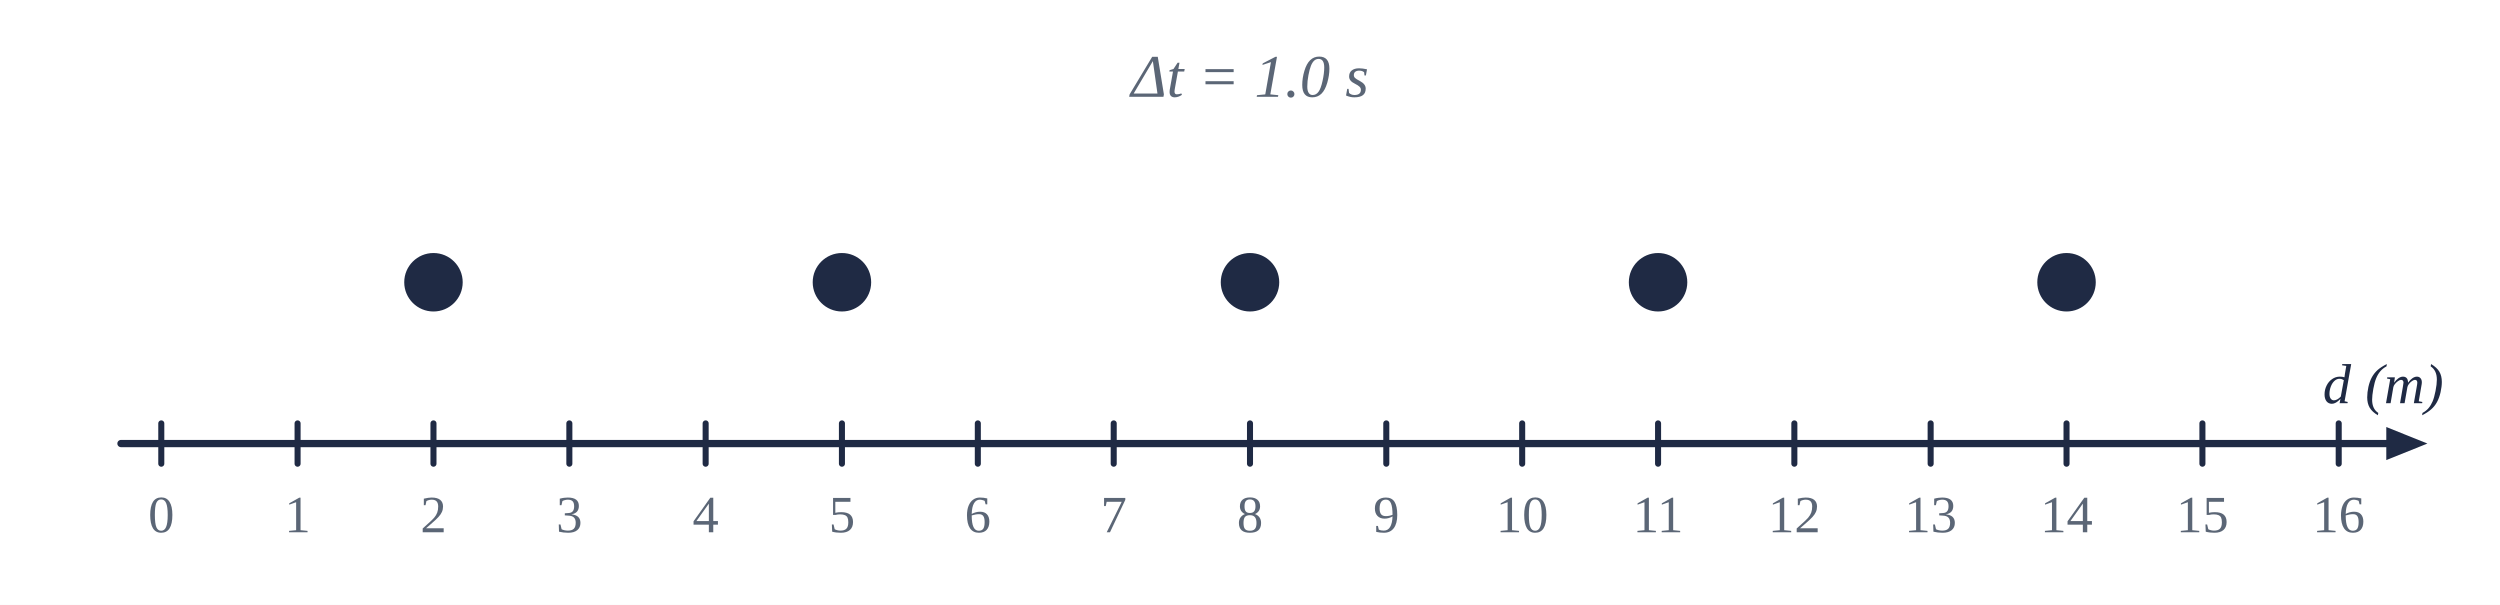
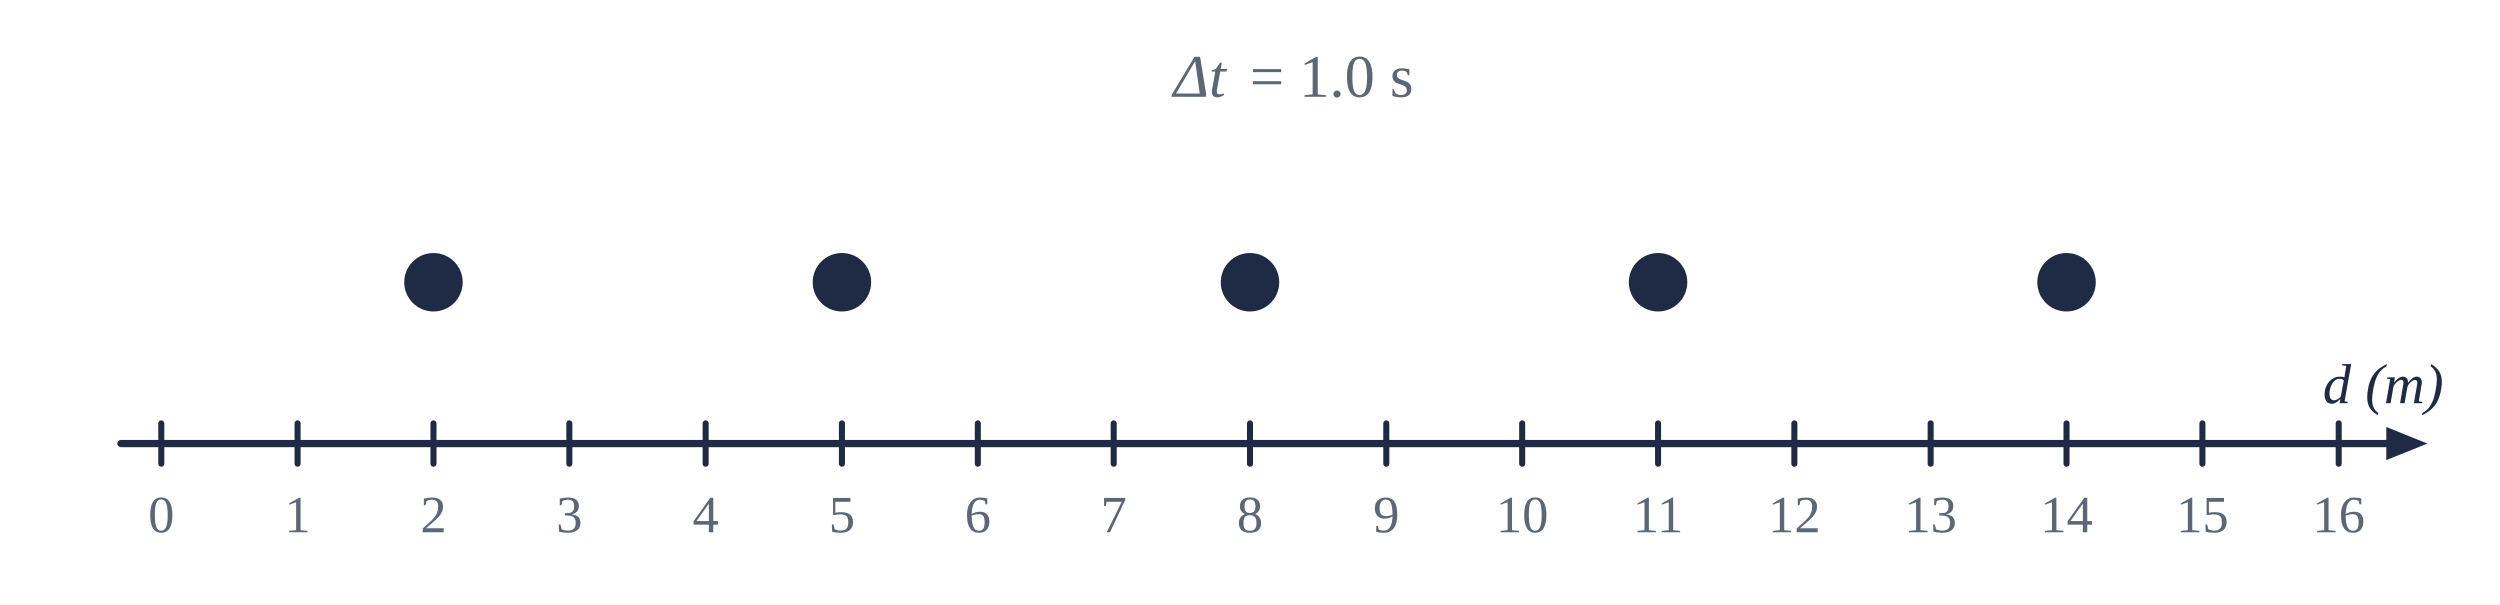
<svg xmlns="http://www.w3.org/2000/svg" viewBox="0 0 620 150" width="620" height="150">
  <rect width="620" height="150" fill="#fff" />
  <line x1="30.0" y1="110.0" x2="595.4" y2="110.0" stroke="#1f2a44" stroke-width="1.8" stroke-linecap="round" />
  <polygon points="602.0,110.0 591.8,114.1 591.8,105.9" fill="#1f2a44" />
  <text x="606.0" y="100.0" text-anchor="end" font-size="14" fill="#1f2a44" font-weight="normal" font-style="italic" font-family="'Times New Roman',Times,serif">d (m)</text>
  <line x1="40.0" y1="105.0" x2="40.0" y2="115.0" stroke="#1f2a44" stroke-width="1.5" stroke-linecap="round" />
  <text x="40.0" y="132.0" text-anchor="middle" font-size="13" fill="#5b6676" font-weight="normal" font-family="'Times New Roman',Times,serif">0</text>
  <line x1="73.8" y1="105.0" x2="73.8" y2="115.0" stroke="#1f2a44" stroke-width="1.5" stroke-linecap="round" />
  <text x="73.8" y="132.0" text-anchor="middle" font-size="13" fill="#5b6676" font-weight="normal" font-family="'Times New Roman',Times,serif">1</text>
  <line x1="107.5" y1="105.0" x2="107.5" y2="115.0" stroke="#1f2a44" stroke-width="1.5" stroke-linecap="round" />
  <text x="107.5" y="132.0" text-anchor="middle" font-size="13" fill="#5b6676" font-weight="normal" font-family="'Times New Roman',Times,serif">2</text>
  <line x1="141.2" y1="105.0" x2="141.2" y2="115.0" stroke="#1f2a44" stroke-width="1.5" stroke-linecap="round" />
  <text x="141.2" y="132.0" text-anchor="middle" font-size="13" fill="#5b6676" font-weight="normal" font-family="'Times New Roman',Times,serif">3</text>
  <line x1="175.0" y1="105.0" x2="175.0" y2="115.0" stroke="#1f2a44" stroke-width="1.5" stroke-linecap="round" />
  <text x="175.0" y="132.0" text-anchor="middle" font-size="13" fill="#5b6676" font-weight="normal" font-family="'Times New Roman',Times,serif">4</text>
  <line x1="208.8" y1="105.0" x2="208.8" y2="115.0" stroke="#1f2a44" stroke-width="1.5" stroke-linecap="round" />
  <text x="208.8" y="132.0" text-anchor="middle" font-size="13" fill="#5b6676" font-weight="normal" font-family="'Times New Roman',Times,serif">5</text>
  <line x1="242.5" y1="105.0" x2="242.5" y2="115.0" stroke="#1f2a44" stroke-width="1.5" stroke-linecap="round" />
  <text x="242.5" y="132.0" text-anchor="middle" font-size="13" fill="#5b6676" font-weight="normal" font-family="'Times New Roman',Times,serif">6</text>
  <line x1="276.2" y1="105.0" x2="276.2" y2="115.0" stroke="#1f2a44" stroke-width="1.5" stroke-linecap="round" />
  <text x="276.2" y="132.0" text-anchor="middle" font-size="13" fill="#5b6676" font-weight="normal" font-family="'Times New Roman',Times,serif">7</text>
  <line x1="310.0" y1="105.0" x2="310.0" y2="115.0" stroke="#1f2a44" stroke-width="1.5" stroke-linecap="round" />
  <text x="310.0" y="132.0" text-anchor="middle" font-size="13" fill="#5b6676" font-weight="normal" font-family="'Times New Roman',Times,serif">8</text>
  <line x1="343.8" y1="105.0" x2="343.8" y2="115.0" stroke="#1f2a44" stroke-width="1.5" stroke-linecap="round" />
  <text x="343.8" y="132.0" text-anchor="middle" font-size="13" fill="#5b6676" font-weight="normal" font-family="'Times New Roman',Times,serif">9</text>
  <line x1="377.5" y1="105.0" x2="377.5" y2="115.0" stroke="#1f2a44" stroke-width="1.5" stroke-linecap="round" />
  <text x="377.5" y="132.0" text-anchor="middle" font-size="13" fill="#5b6676" font-weight="normal" font-family="'Times New Roman',Times,serif">10</text>
  <line x1="411.2" y1="105.0" x2="411.2" y2="115.0" stroke="#1f2a44" stroke-width="1.5" stroke-linecap="round" />
  <text x="411.2" y="132.0" text-anchor="middle" font-size="13" fill="#5b6676" font-weight="normal" font-family="'Times New Roman',Times,serif">11</text>
  <line x1="445.0" y1="105.0" x2="445.0" y2="115.0" stroke="#1f2a44" stroke-width="1.5" stroke-linecap="round" />
  <text x="445.0" y="132.0" text-anchor="middle" font-size="13" fill="#5b6676" font-weight="normal" font-family="'Times New Roman',Times,serif">12</text>
  <line x1="478.8" y1="105.0" x2="478.8" y2="115.0" stroke="#1f2a44" stroke-width="1.5" stroke-linecap="round" />
  <text x="478.8" y="132.0" text-anchor="middle" font-size="13" fill="#5b6676" font-weight="normal" font-family="'Times New Roman',Times,serif">13</text>
  <line x1="512.5" y1="105.0" x2="512.5" y2="115.0" stroke="#1f2a44" stroke-width="1.5" stroke-linecap="round" />
  <text x="512.5" y="132.0" text-anchor="middle" font-size="13" fill="#5b6676" font-weight="normal" font-family="'Times New Roman',Times,serif">14</text>
  <line x1="546.2" y1="105.0" x2="546.2" y2="115.0" stroke="#1f2a44" stroke-width="1.5" stroke-linecap="round" />
  <text x="546.2" y="132.0" text-anchor="middle" font-size="13" fill="#5b6676" font-weight="normal" font-family="'Times New Roman',Times,serif">15</text>
  <line x1="580.0" y1="105.0" x2="580.0" y2="115.0" stroke="#1f2a44" stroke-width="1.5" stroke-linecap="round" />
  <text x="580.0" y="132.0" text-anchor="middle" font-size="13" fill="#5b6676" font-weight="normal" font-family="'Times New Roman',Times,serif">16</text>
  <circle cx="107.5" cy="70.0" r="6.5" fill="#1f2a44" stroke="#1f2a44" stroke-width="1.5" />
  <circle cx="208.8" cy="70.0" r="6.5" fill="#1f2a44" stroke="#1f2a44" stroke-width="1.5" />
  <circle cx="310.0" cy="70.0" r="6.5" fill="#1f2a44" stroke="#1f2a44" stroke-width="1.5" />
  <circle cx="411.2" cy="70.0" r="6.5" fill="#1f2a44" stroke="#1f2a44" stroke-width="1.5" />
  <circle cx="512.5" cy="70.0" r="6.5" fill="#1f2a44" stroke="#1f2a44" stroke-width="1.5" />
-   <text x="310.0" y="24.0" text-anchor="middle" font-size="15" fill="#5b6676" font-weight="normal" font-style="italic" font-family="'Times New Roman',Times,serif">Δt = 1.0 s</text>
+   <text x="304.0" y="24.0" text-anchor="end" font-size="15" fill="#5b6676" font-weight="normal" font-style="italic" font-family="'Times New Roman',Times,serif">Δt</text>
+   <text x="310.0" y="24.0" text-anchor="start" font-size="15" fill="#5b6676" font-weight="normal" font-family="'Times New Roman',Times,serif">= 1.0 s</text>
</svg>
